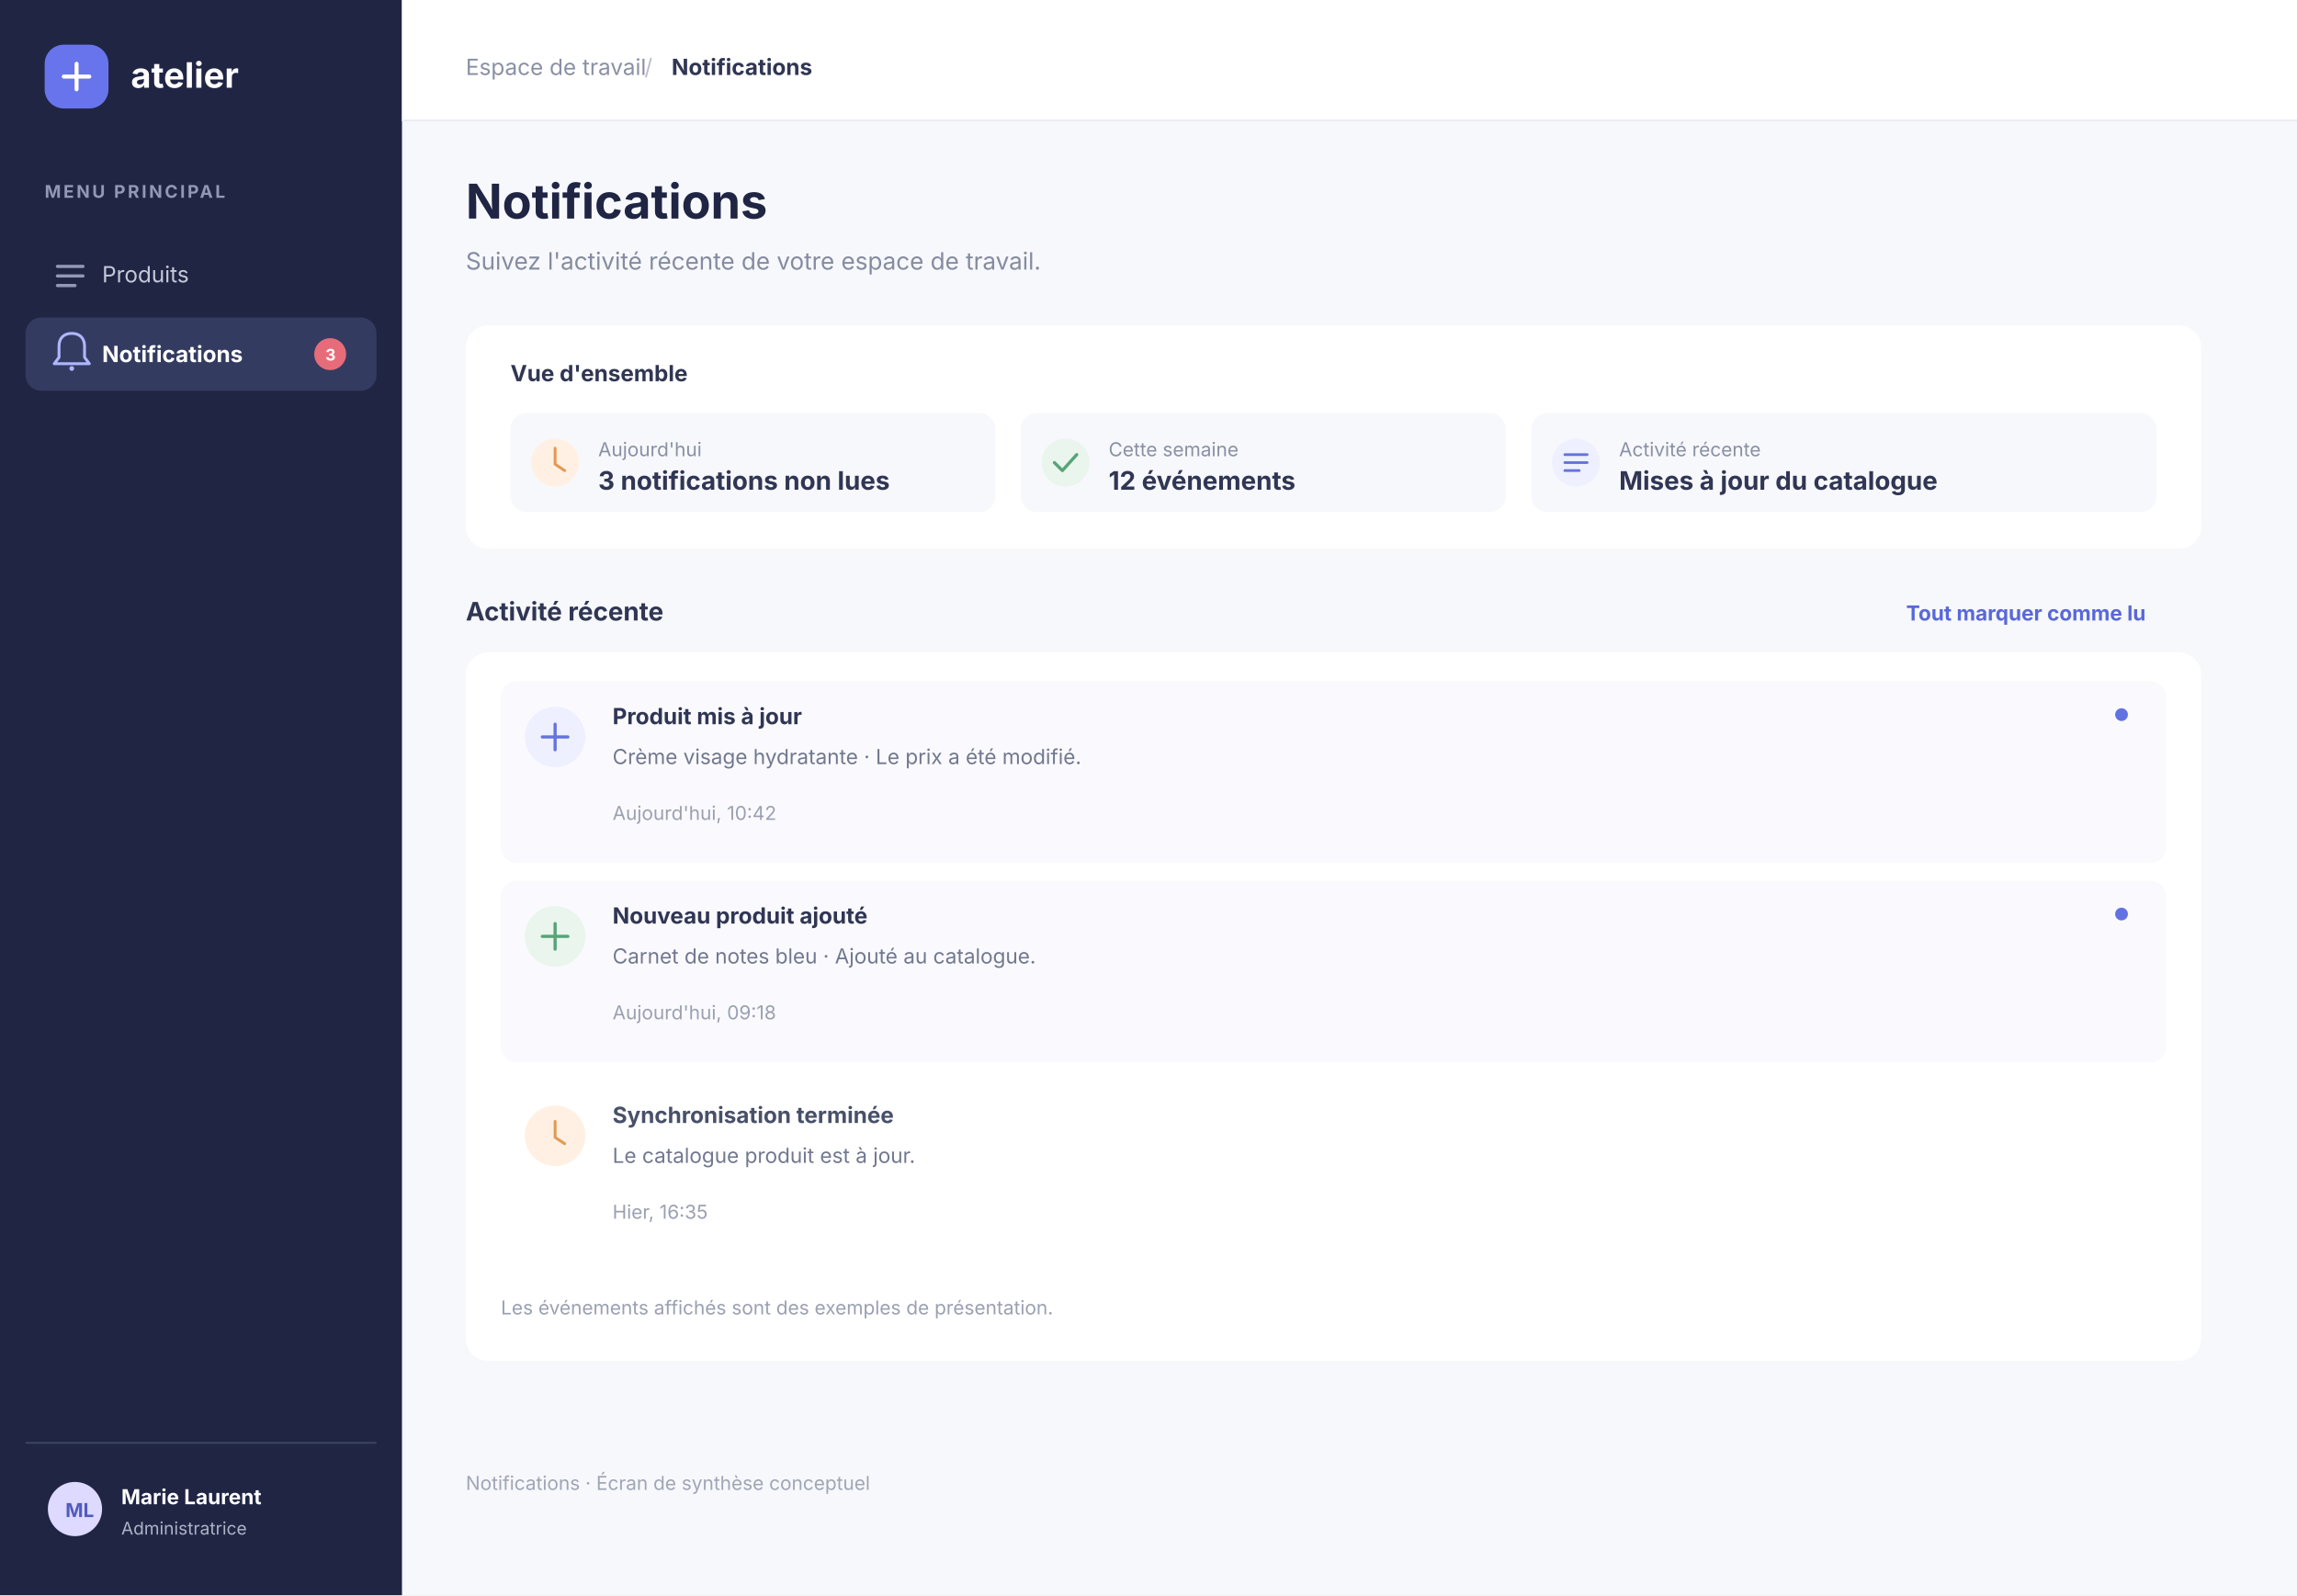
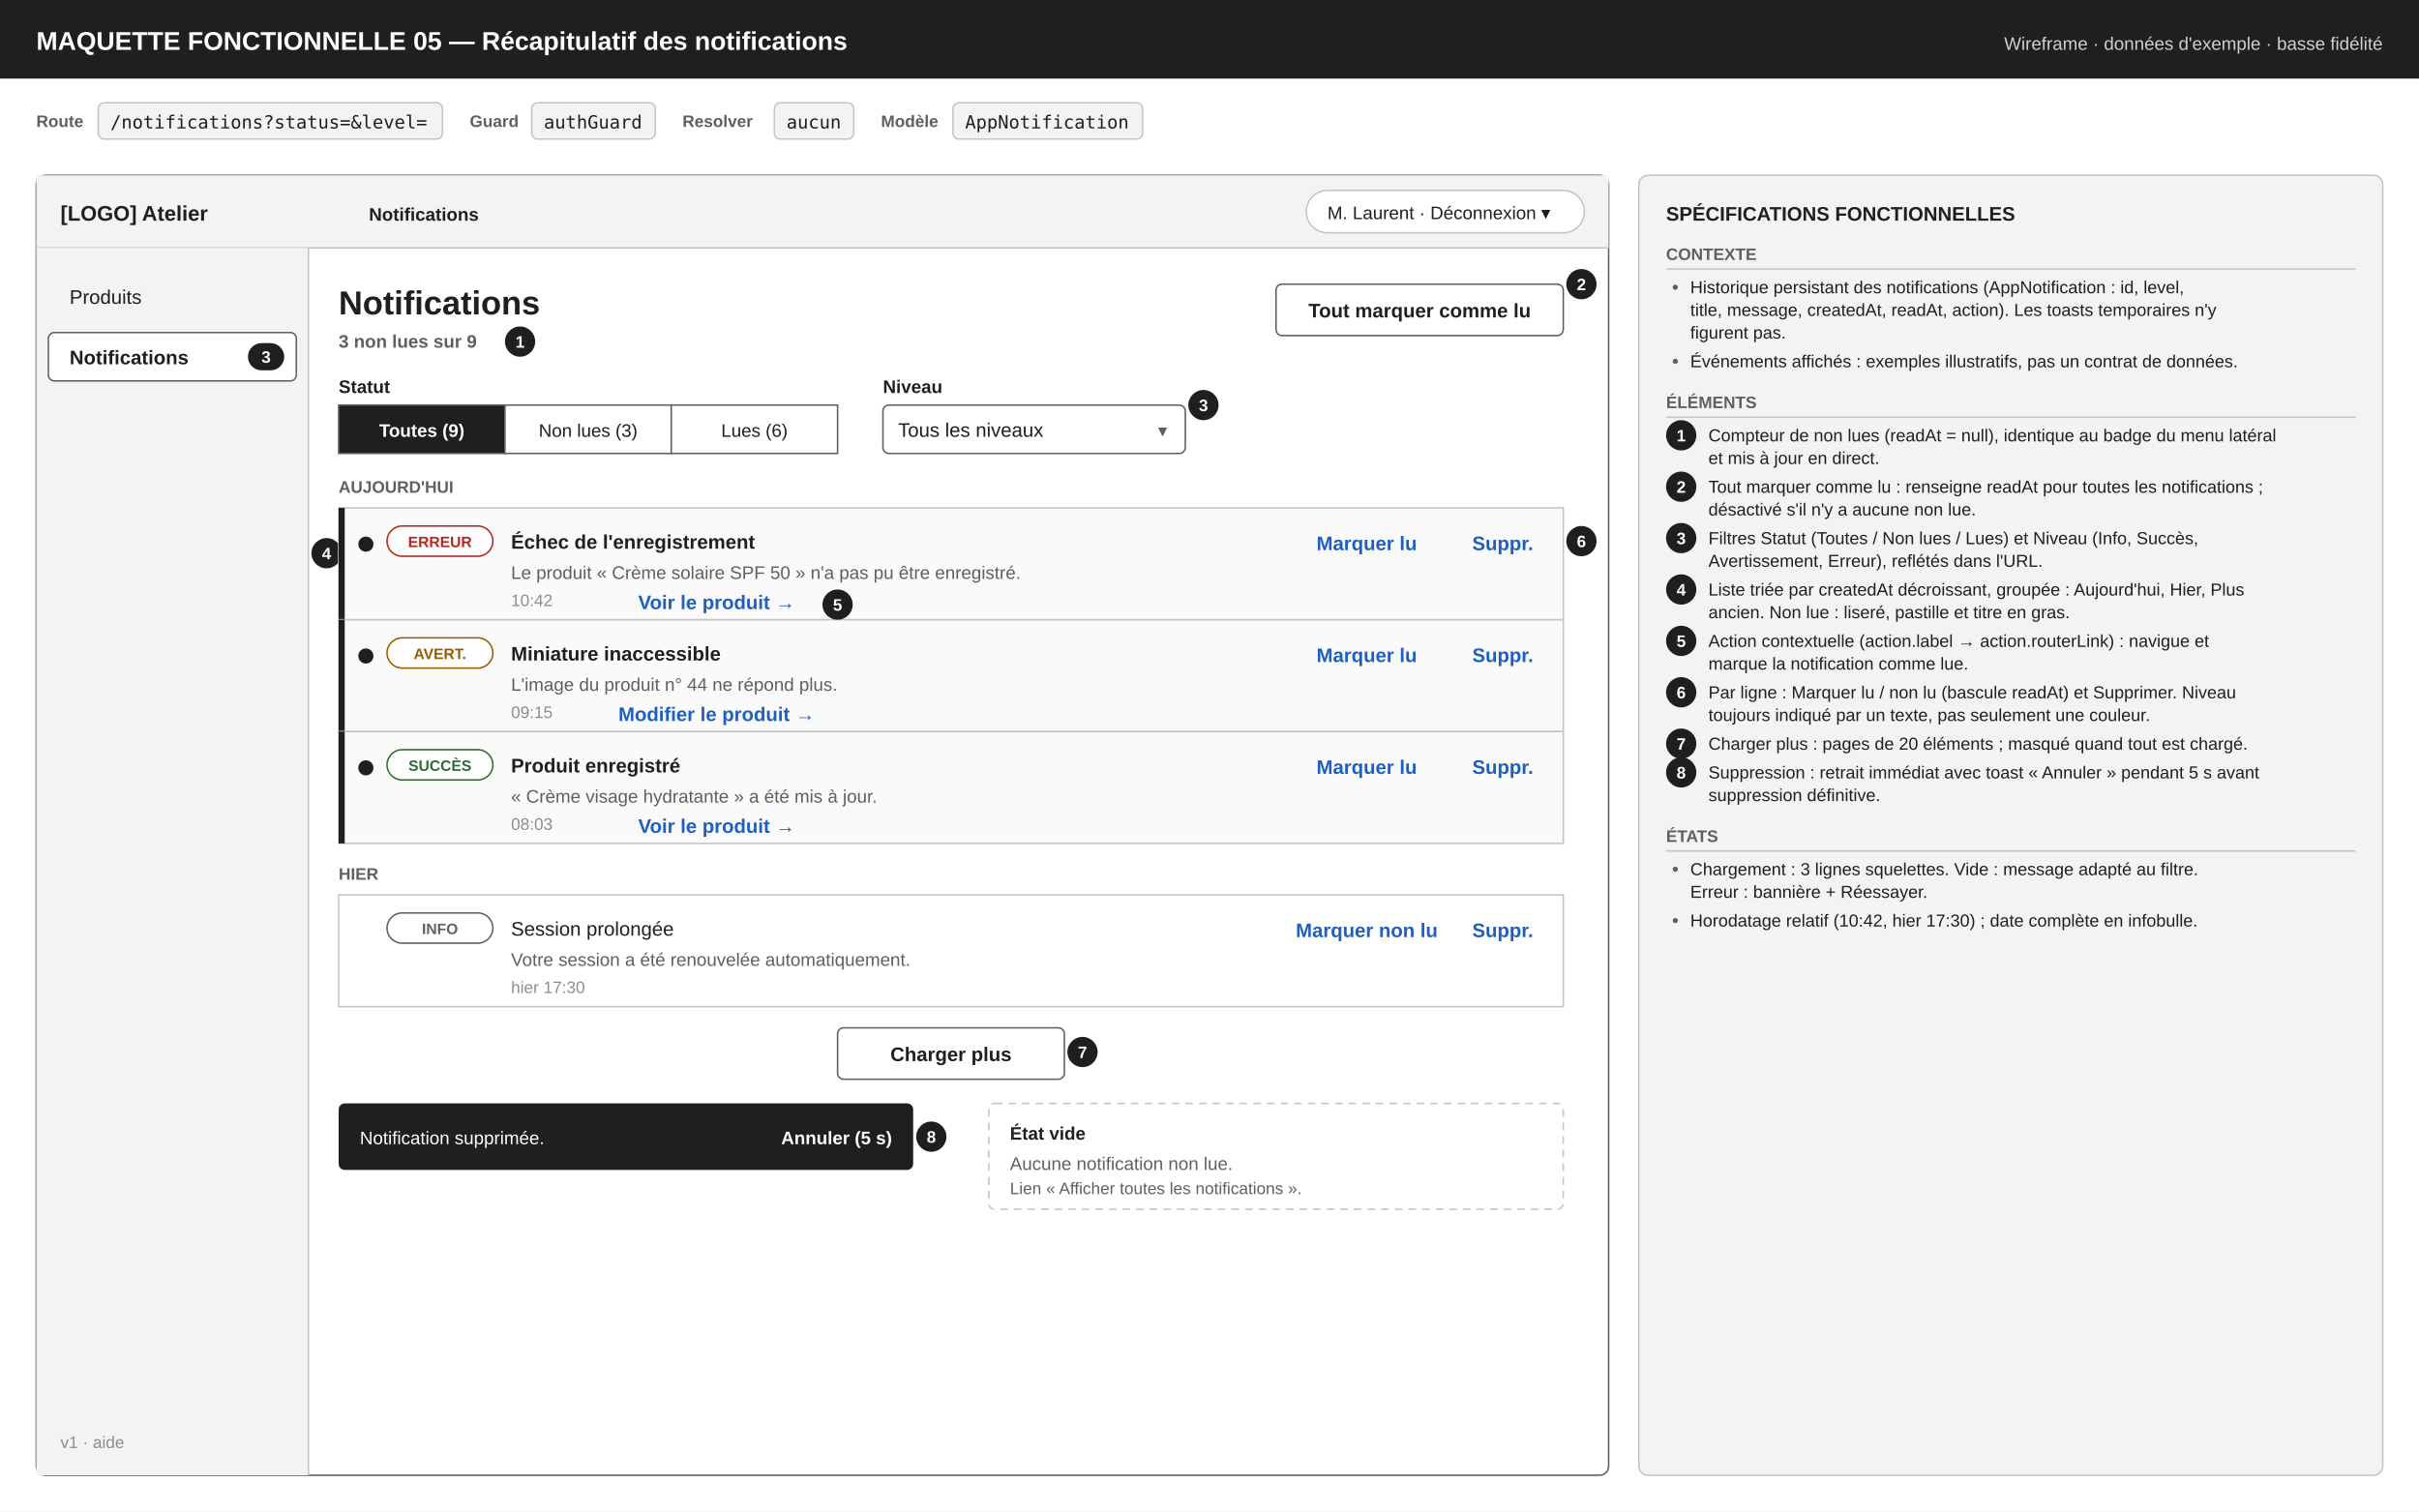
- <svg xmlns="http://www.w3.org/2000/svg" width="1440" height="1000" viewBox="0 0 1440 1000" fill="none">
-   <rect width="1440" height="1000" fill="#F7F8FB" />
-   <rect width="252" height="1000" fill="#202544" />
-   <rect x="28" y="28" width="40" height="40" rx="12" fill="#6874EB" />
-   <path d="M40 48h16M48 40v16" stroke="white" stroke-width="2.5" stroke-linecap="round" />
-   <text x="82" y="55" font-family="Inter,Arial,sans-serif" font-size="22" font-weight="700" fill="white">atelier</text>
-   <text x="28" y="124" font-family="Inter,Arial,sans-serif" font-size="11" font-weight="700" letter-spacing="1.5" fill="#9298B5">MENU PRINCIPAL</text>
-   <path d="M36 167h16M36 173h16M36 179h11" stroke="#9298B5" stroke-width="2" stroke-linecap="round" />
-   <text x="64" y="177" font-family="Inter,Arial,sans-serif" font-size="14" fill="#C5C9D8">Produits</text>
-   <rect x="16" y="199" width="220" height="46" rx="10" fill="#343B61" />
-   <path d="M37 217c0-5 3-8 8-8s8 3 8 8v7l3 4H34l3-4z" stroke="#AEB7FF" stroke-width="1.8" stroke-linejoin="round" />
-   <circle cx="45" cy="231" r="1.5" fill="#AEB7FF" />
-   <text x="64" y="227" font-family="Inter,Arial,sans-serif" font-size="14" font-weight="650" fill="white">Notifications</text>
-   <circle cx="207" cy="222" r="10" fill="#E66C79" />
-   <text x="204" y="226" font-family="Inter,Arial,sans-serif" font-size="10" font-weight="700" fill="white">3</text>
-   <rect x="16" y="904" width="220" height="1" fill="#414766" />
-   <circle cx="47" cy="946" r="17" fill="#DDD9FF" />
-   <text x="41" y="951" font-family="Inter,Arial,sans-serif" font-size="12" font-weight="700" fill="#525BBD">ML</text>
-   <text x="76" y="943" font-family="Inter,Arial,sans-serif" font-size="13" font-weight="650" fill="white">Marie Laurent</text>
-   <text x="76" y="962" font-family="Inter,Arial,sans-serif" font-size="11" fill="#AEB3C6">Administratrice</text>
-   <rect x="252" width="1188" height="76" fill="white" />
-   <path d="M252 75.5h1188" stroke="#E9EBF2" />
-   <text x="292" y="47" font-family="Inter,Arial,sans-serif" font-size="14" fill="#8A90A4">Espace de travail</text>
-   <text x="404" y="47" font-family="Inter,Arial,sans-serif" font-size="14" fill="#BABECD">/</text>
-   <text x="421" y="47" font-family="Inter,Arial,sans-serif" font-size="14" font-weight="650" fill="#303653">Notifications</text>
-   <text x="292" y="137" font-family="Inter,Arial,sans-serif" font-size="30" font-weight="750" fill="#202544">Notifications</text>
-   <text x="292" y="169" font-family="Inter,Arial,sans-serif" font-size="15" fill="#858BA0">Suivez l'activité récente de votre espace de travail.</text>
-   <rect x="292" y="204" width="1088" height="140" rx="14" fill="white" />
-   <text x="320" y="239" font-family="Inter,Arial,sans-serif" font-size="14" font-weight="700" fill="#303653">Vue d'ensemble</text>
-   <rect x="320" y="259" width="304" height="62" rx="10" fill="#F7F8FC" />
-   <circle cx="348" cy="290" r="15" fill="#FFF0E3" />
-   <path d="M348 281v10l6 4" stroke="#E29A55" stroke-width="1.8" stroke-linecap="round" stroke-linejoin="round" />
-   <text x="375" y="286" font-family="Inter,Arial,sans-serif" font-size="12" fill="#8A90A4">Aujourd'hui</text>
-   <text x="375" y="307" font-family="Inter,Arial,sans-serif" font-size="16" font-weight="700" fill="#303653">3 notifications non lues</text>
-   <rect x="640" y="259" width="304" height="62" rx="10" fill="#F7F8FC" />
-   <circle cx="668" cy="290" r="15" fill="#E9F5ED" />
-   <path d="m661 290 5 5 9-10" stroke="#58A477" stroke-width="2" stroke-linecap="round" stroke-linejoin="round" />
-   <text x="695" y="286" font-family="Inter,Arial,sans-serif" font-size="12" fill="#8A90A4">Cette semaine</text>
-   <text x="695" y="307" font-family="Inter,Arial,sans-serif" font-size="16" font-weight="700" fill="#303653">12 événements</text>
-   <rect x="960" y="259" width="392" height="62" rx="10" fill="#F7F8FC" />
-   <circle cx="988" cy="290" r="15" fill="#EEF0FF" />
-   <path d="M981 285h14M981 290h14M981 295h9" stroke="#6574DD" stroke-width="1.7" stroke-linecap="round" />
-   <text x="1015" y="286" font-family="Inter,Arial,sans-serif" font-size="12" fill="#8A90A4">Activité récente</text>
-   <text x="1015" y="307" font-family="Inter,Arial,sans-serif" font-size="16" font-weight="700" fill="#303653">Mises à jour du catalogue</text>
-   <text x="292" y="389" font-family="Inter,Arial,sans-serif" font-size="16" font-weight="700" fill="#303653">Activité récente</text>
-   <text x="1195" y="389" font-family="Inter,Arial,sans-serif" font-size="13" font-weight="650" fill="#5968D8">Tout marquer comme lu</text>
-   <rect x="292" y="409" width="1088" height="444" rx="14" fill="white" />
-   <rect x="314" y="427" width="1044" height="114" rx="10" fill="#FAFAFE" />
-   <circle cx="348" cy="462" r="19" fill="#EEF0FF" />
-   <path d="M340 462h16M348 454v16" stroke="#6574DD" stroke-width="2" stroke-linecap="round" />
-   <circle cx="1330" cy="448" r="4" fill="#6372E2" />
-   <text x="384" y="454" font-family="Inter,Arial,sans-serif" font-size="14" font-weight="700" fill="#303653">Produit mis à jour</text>
-   <text x="384" y="479" font-family="Inter,Arial,sans-serif" font-size="13" fill="#71788F">Crème visage hydratante · Le prix a été modifié.</text>
-   <text x="384" y="514" font-family="Inter,Arial,sans-serif" font-size="12" fill="#9AA0B1">Aujourd'hui, 10:42</text>
-   <rect x="314" y="552" width="1044" height="114" rx="10" fill="#FAFAFE" />
-   <circle cx="348" cy="587" r="19" fill="#E9F5ED" />
-   <path d="M340 587h16M348 579v16" stroke="#58A477" stroke-width="2" stroke-linecap="round" />
-   <circle cx="1330" cy="573" r="4" fill="#6372E2" />
-   <text x="384" y="579" font-family="Inter,Arial,sans-serif" font-size="14" font-weight="700" fill="#303653">Nouveau produit ajouté</text>
-   <text x="384" y="604" font-family="Inter,Arial,sans-serif" font-size="13" fill="#71788F">Carnet de notes bleu · Ajouté au catalogue.</text>
-   <text x="384" y="639" font-family="Inter,Arial,sans-serif" font-size="12" fill="#9AA0B1">Aujourd'hui, 09:18</text>
-   <rect x="314" y="677" width="1044" height="114" rx="10" fill="white" />
-   <circle cx="348" cy="712" r="19" fill="#FFF0E3" />
-   <path d="M348 703v10l6 4" stroke="#E29A55" stroke-width="1.8" stroke-linecap="round" stroke-linejoin="round" />
-   <text x="384" y="704" font-family="Inter,Arial,sans-serif" font-size="14" font-weight="650" fill="#485069">Synchronisation terminée</text>
-   <text x="384" y="729" font-family="Inter,Arial,sans-serif" font-size="13" fill="#71788F">Le catalogue produit est à jour.</text>
-   <text x="384" y="764" font-family="Inter,Arial,sans-serif" font-size="12" fill="#9AA0B1">Hier, 16:35</text>
-   <text x="314" y="824" font-family="Inter,Arial,sans-serif" font-size="12" fill="#9AA0B1">Les événements affichés sont des exemples de présentation.</text>
-   <text x="292" y="934" font-family="Inter,Arial,sans-serif" font-size="12" fill="#A0A5B5">Notifications · Écran de synthèse conceptuel</text>
+ <svg xmlns="http://www.w3.org/2000/svg" width="1600" height="1000" viewBox="0 0 1600 1000" fill="none">
+   <rect x="0" y="0" width="1600" height="1000" rx="0" fill="white" />
+   <rect x="0" y="0" width="1600" height="52" rx="0" fill="#1F1F1F" />
+   <text x="24" y="33" font-family="Arial,Helvetica,sans-serif" font-size="17" font-weight="700" fill="white" text-anchor="start">MAQUETTE FONCTIONNELLE 05 — Récapitulatif des notifications</text>
+   <text x="1576" y="33" font-family="Arial,Helvetica,sans-serif" font-size="12" font-weight="400" fill="#D0D0D0" text-anchor="end">Wireframe · données d'exemple · basse fidélité</text>
+   <text x="24" y="84" font-family="Arial,Helvetica,sans-serif" font-size="11" font-weight="700" fill="#5F5F5F" text-anchor="start">Route</text>
+   <rect x="65.0" y="68" width="227.7" height="24" rx="4" fill="#F3F3F3" stroke="#C4C4C4" stroke-width="1" />
+   <text x="73.0" y="85" font-family="Consolas,Menlo,monospace" font-size="12" fill="#1F1F1F">/notifications?status=&amp;level=</text>
+   <text x="310.7" y="84" font-family="Arial,Helvetica,sans-serif" font-size="11" font-weight="700" fill="#5F5F5F" text-anchor="start">Guard</text>
+   <rect x="351.7" y="68" width="81.7" height="24" rx="4" fill="#F3F3F3" stroke="#C4C4C4" stroke-width="1" />
+   <text x="359.7" y="85" font-family="Consolas,Menlo,monospace" font-size="12" fill="#1F1F1F">authGuard</text>
+   <text x="451.4" y="84" font-family="Arial,Helvetica,sans-serif" font-size="11" font-weight="700" fill="#5F5F5F" text-anchor="start">Resolver</text>
+   <rect x="512.2" y="68" width="52.5" height="24" rx="4" fill="#F3F3F3" stroke="#C4C4C4" stroke-width="1" />
+   <text x="520.2" y="85" font-family="Consolas,Menlo,monospace" font-size="12" fill="#1F1F1F">aucun</text>
+   <text x="582.7" y="84" font-family="Arial,Helvetica,sans-serif" font-size="11" font-weight="700" fill="#5F5F5F" text-anchor="start">Modèle</text>
+   <rect x="630.3" y="68" width="125.5" height="24" rx="4" fill="#F3F3F3" stroke="#C4C4C4" stroke-width="1" />
+   <text x="638.3" y="85" font-family="Consolas,Menlo,monospace" font-size="12" fill="#1F1F1F">AppNotification</text>
+   <rect x="24" y="116" width="1040" height="860" rx="6" fill="white" stroke="#5F5F5F" stroke-width="1" />
+   <rect x="24" y="116" width="1040" height="48" rx="0" fill="#F3F3F3" />
+   <line x1="24" y1="164" x2="1064" y2="164" stroke="#C4C4C4" stroke-width="1" />
+   <text x="40" y="146" font-family="Arial,Helvetica,sans-serif" font-size="14" font-weight="700" fill="#1F1F1F" text-anchor="start">[LOGO] Atelier</text>
+   <text x="244" y="146" font-family="Arial,Helvetica,sans-serif" font-size="12" font-weight="700" fill="#1F1F1F" text-anchor="start">Notifications</text>
+   <rect x="864" y="126" width="184" height="28" rx="14" fill="white" stroke="#C4C4C4" stroke-width="1" />
+   <text x="878" y="145" font-family="Arial,Helvetica,sans-serif" font-size="12" font-weight="400" fill="#1F1F1F" text-anchor="start">M. Laurent · Déconnexion ▾</text>
+   <rect x="24" y="164" width="180" height="812" rx="0" fill="#F3F3F3" />
+   <line x1="204" y1="164" x2="204" y2="976" stroke="#C4C4C4" stroke-width="1" />
+   <text x="46" y="201" font-family="Arial,Helvetica,sans-serif" font-size="13" font-weight="400" fill="#1F1F1F" text-anchor="start">Produits</text>
+   <rect x="32" y="220" width="164" height="32" rx="4" fill="white" stroke="#5F5F5F" stroke-width="1" />
+   <text x="46" y="241" font-family="Arial,Helvetica,sans-serif" font-size="13" font-weight="700" fill="#1F1F1F" text-anchor="start">Notifications</text>
+   <rect x="164" y="227" width="24" height="18" rx="9" fill="#1F1F1F" />
+   <text x="176" y="240" font-family="Arial,Helvetica,sans-serif" font-size="11" font-weight="700" fill="white" text-anchor="middle">3</text>
+   <text x="40" y="958" font-family="Arial,Helvetica,sans-serif" font-size="11" font-weight="400" fill="#8C8C8C" text-anchor="start">v1 · aide</text>
+   <text x="224" y="208" font-family="Arial,Helvetica,sans-serif" font-size="22" font-weight="700" fill="#1F1F1F" text-anchor="start">Notifications</text>
+   <text x="224" y="230" font-family="Arial,Helvetica,sans-serif" font-size="12" font-weight="700" fill="#5F5F5F" text-anchor="start">3 non lues sur 9</text>
+   <circle cx="344" cy="226" r="10" fill="#1F1F1F" />
+   <text x="344" y="230" font-family="Arial,Helvetica,sans-serif" font-size="11" font-weight="700" fill="white" text-anchor="middle">1</text>
+   <rect x="844" y="188" width="190" height="34" rx="4" fill="white" stroke="#5F5F5F" stroke-width="1" />
+   <text x="939.0" y="210.0" font-family="Arial,Helvetica,sans-serif" font-size="13" font-weight="600" fill="#1F1F1F" text-anchor="middle">Tout marquer comme lu</text>
+   <circle cx="1046" cy="188" r="10" fill="#1F1F1F" />
+   <text x="1046" y="192" font-family="Arial,Helvetica,sans-serif" font-size="11" font-weight="700" fill="white" text-anchor="middle">2</text>
+   <text x="224" y="260" font-family="Arial,Helvetica,sans-serif" font-size="12" font-weight="700" fill="#1F1F1F" text-anchor="start">Statut</text>
+   <rect x="224" y="268" width="110" height="32" rx="0" fill="#1F1F1F" stroke="#5F5F5F" stroke-width="1" />
+   <text x="279" y="289" font-family="Arial,Helvetica,sans-serif" font-size="12" font-weight="700" fill="white" text-anchor="middle">Toutes (9)</text>
+   <rect x="334" y="268" width="110" height="32" rx="0" fill="white" stroke="#5F5F5F" stroke-width="1" />
+   <text x="389" y="289" font-family="Arial,Helvetica,sans-serif" font-size="12" font-weight="400" fill="#1F1F1F" text-anchor="middle">Non lues (3)</text>
+   <rect x="444" y="268" width="110" height="32" rx="0" fill="white" stroke="#5F5F5F" stroke-width="1" />
+   <text x="499" y="289" font-family="Arial,Helvetica,sans-serif" font-size="12" font-weight="400" fill="#1F1F1F" text-anchor="middle">Lues (6)</text>
+   <text x="584" y="260" font-family="Arial,Helvetica,sans-serif" font-size="12" font-weight="700" fill="#1F1F1F" text-anchor="start">Niveau</text>
+   <rect x="584" y="268" width="200" height="32" rx="4" fill="white" stroke="#5F5F5F" stroke-width="1" />
+   <text x="594" y="289" font-family="Arial,Helvetica,sans-serif" font-size="13" font-weight="400" fill="#1F1F1F" text-anchor="start">Tous les niveaux</text>
+   <text x="772" y="289" font-family="Arial,Helvetica,sans-serif" font-size="12" font-weight="400" fill="#5F5F5F" text-anchor="end">▾</text>
+   <circle cx="796" cy="268" r="10" fill="#1F1F1F" />
+   <text x="796" y="272" font-family="Arial,Helvetica,sans-serif" font-size="11" font-weight="700" fill="white" text-anchor="middle">3</text>
+   <circle cx="216" cy="366" r="10" fill="#1F1F1F" />
+   <text x="216" y="370" font-family="Arial,Helvetica,sans-serif" font-size="11" font-weight="700" fill="white" text-anchor="middle">4</text>
+   <text x="224" y="326" font-family="Arial,Helvetica,sans-serif" font-size="11" font-weight="700" fill="#5F5F5F" text-anchor="start">AUJOURD'HUI</text>
+   <rect x="224" y="336" width="810" height="74" rx="0" fill="#FAFAFA" stroke="#C4C4C4" stroke-width="1" />
+   <rect x="224" y="336" width="4" height="74" rx="0" fill="#1F1F1F" />
+   <circle cx="242" cy="360" r="5" fill="#1F1F1F" />
+   <rect x="256" y="348" width="70" height="20" rx="10" fill="white" stroke="#B3261E" stroke-width="1" />
+   <text x="291.0" y="362" font-family="Arial,Helvetica,sans-serif" font-size="10" font-weight="700" fill="#B3261E" text-anchor="middle">ERREUR</text>
+   <text x="338" y="363" font-family="Arial,Helvetica,sans-serif" font-size="13" font-weight="700" fill="#1F1F1F" text-anchor="start">Échec de l'enregistrement</text>
+   <text x="338" y="383" font-family="Arial,Helvetica,sans-serif" font-size="12" font-weight="400" fill="#5F5F5F" text-anchor="start">Le produit « Crème solaire SPF 50 » n'a pas pu être enregistré.</text>
+   <text x="338" y="401" font-family="Arial,Helvetica,sans-serif" font-size="11" font-weight="400" fill="#8C8C8C" text-anchor="start">10:42</text>
+   <text x="474.0" y="403.0" font-family="Arial,Helvetica,sans-serif" font-size="13" font-weight="600" fill="#1F5FBF" text-anchor="middle">Voir le produit →</text>
+   <text x="904.0" y="364.0" font-family="Arial,Helvetica,sans-serif" font-size="13" font-weight="600" fill="#1F5FBF" text-anchor="middle">Marquer lu</text>
+   <text x="994.0" y="364.0" font-family="Arial,Helvetica,sans-serif" font-size="13" font-weight="600" fill="#1F5FBF" text-anchor="middle">Suppr.</text>
+   <rect x="224" y="410" width="810" height="74" rx="0" fill="#FAFAFA" stroke="#C4C4C4" stroke-width="1" />
+   <rect x="224" y="410" width="4" height="74" rx="0" fill="#1F1F1F" />
+   <circle cx="242" cy="434" r="5" fill="#1F1F1F" />
+   <rect x="256" y="422" width="70" height="20" rx="10" fill="white" stroke="#9A5B00" stroke-width="1" />
+   <text x="291.0" y="436" font-family="Arial,Helvetica,sans-serif" font-size="10" font-weight="700" fill="#9A5B00" text-anchor="middle">AVERT.</text>
+   <text x="338" y="437" font-family="Arial,Helvetica,sans-serif" font-size="13" font-weight="700" fill="#1F1F1F" text-anchor="start">Miniature inaccessible</text>
+   <text x="338" y="457" font-family="Arial,Helvetica,sans-serif" font-size="12" font-weight="400" fill="#5F5F5F" text-anchor="start">L'image du produit n° 44 ne répond plus.</text>
+   <text x="338" y="475" font-family="Arial,Helvetica,sans-serif" font-size="11" font-weight="400" fill="#8C8C8C" text-anchor="start">09:15</text>
+   <text x="474.0" y="477.0" font-family="Arial,Helvetica,sans-serif" font-size="13" font-weight="600" fill="#1F5FBF" text-anchor="middle">Modifier le produit →</text>
+   <text x="904.0" y="438.0" font-family="Arial,Helvetica,sans-serif" font-size="13" font-weight="600" fill="#1F5FBF" text-anchor="middle">Marquer lu</text>
+   <text x="994.0" y="438.0" font-family="Arial,Helvetica,sans-serif" font-size="13" font-weight="600" fill="#1F5FBF" text-anchor="middle">Suppr.</text>
+   <rect x="224" y="484" width="810" height="74" rx="0" fill="#FAFAFA" stroke="#C4C4C4" stroke-width="1" />
+   <rect x="224" y="484" width="4" height="74" rx="0" fill="#1F1F1F" />
+   <circle cx="242" cy="508" r="5" fill="#1F1F1F" />
+   <rect x="256" y="496" width="70" height="20" rx="10" fill="white" stroke="#2E6B30" stroke-width="1" />
+   <text x="291.0" y="510" font-family="Arial,Helvetica,sans-serif" font-size="10" font-weight="700" fill="#2E6B30" text-anchor="middle">SUCCÈS</text>
+   <text x="338" y="511" font-family="Arial,Helvetica,sans-serif" font-size="13" font-weight="700" fill="#1F1F1F" text-anchor="start">Produit enregistré</text>
+   <text x="338" y="531" font-family="Arial,Helvetica,sans-serif" font-size="12" font-weight="400" fill="#5F5F5F" text-anchor="start">« Crème visage hydratante » a été mis à jour.</text>
+   <text x="338" y="549" font-family="Arial,Helvetica,sans-serif" font-size="11" font-weight="400" fill="#8C8C8C" text-anchor="start">08:03</text>
+   <text x="474.0" y="551.0" font-family="Arial,Helvetica,sans-serif" font-size="13" font-weight="600" fill="#1F5FBF" text-anchor="middle">Voir le produit →</text>
+   <text x="904.0" y="512.0" font-family="Arial,Helvetica,sans-serif" font-size="13" font-weight="600" fill="#1F5FBF" text-anchor="middle">Marquer lu</text>
+   <text x="994.0" y="512.0" font-family="Arial,Helvetica,sans-serif" font-size="13" font-weight="600" fill="#1F5FBF" text-anchor="middle">Suppr.</text>
+   <text x="224" y="582" font-family="Arial,Helvetica,sans-serif" font-size="11" font-weight="700" fill="#5F5F5F" text-anchor="start">HIER</text>
+   <rect x="224" y="592" width="810" height="74" rx="0" fill="white" stroke="#C4C4C4" stroke-width="1" />
+   <rect x="256" y="604" width="70" height="20" rx="10" fill="white" stroke="#5F5F5F" stroke-width="1" />
+   <text x="291.0" y="618" font-family="Arial,Helvetica,sans-serif" font-size="10" font-weight="700" fill="#5F5F5F" text-anchor="middle">INFO</text>
+   <text x="338" y="619" font-family="Arial,Helvetica,sans-serif" font-size="13" font-weight="400" fill="#1F1F1F" text-anchor="start">Session prolongée</text>
+   <text x="338" y="639" font-family="Arial,Helvetica,sans-serif" font-size="12" font-weight="400" fill="#5F5F5F" text-anchor="start">Votre session a été renouvelée automatiquement.</text>
+   <text x="338" y="657" font-family="Arial,Helvetica,sans-serif" font-size="11" font-weight="400" fill="#8C8C8C" text-anchor="start">hier 17:30</text>
+   <text x="904.0" y="620.0" font-family="Arial,Helvetica,sans-serif" font-size="13" font-weight="600" fill="#1F5FBF" text-anchor="middle">Marquer non lu</text>
+   <text x="994.0" y="620.0" font-family="Arial,Helvetica,sans-serif" font-size="13" font-weight="600" fill="#1F5FBF" text-anchor="middle">Suppr.</text>
+   <circle cx="554" cy="400" r="10" fill="#1F1F1F" />
+   <text x="554" y="404" font-family="Arial,Helvetica,sans-serif" font-size="11" font-weight="700" fill="white" text-anchor="middle">5</text>
+   <circle cx="1046" cy="358" r="10" fill="#1F1F1F" />
+   <text x="1046" y="362" font-family="Arial,Helvetica,sans-serif" font-size="11" font-weight="700" fill="white" text-anchor="middle">6</text>
+   <rect x="554" y="680" width="150" height="34" rx="4" fill="white" stroke="#5F5F5F" stroke-width="1" />
+   <text x="629.0" y="702.0" font-family="Arial,Helvetica,sans-serif" font-size="13" font-weight="600" fill="#1F1F1F" text-anchor="middle">Charger plus</text>
+   <circle cx="716" cy="696" r="10" fill="#1F1F1F" />
+   <text x="716" y="700" font-family="Arial,Helvetica,sans-serif" font-size="11" font-weight="700" fill="white" text-anchor="middle">7</text>
+   <rect x="224" y="730" width="380" height="44" rx="4" fill="#1F1F1F" />
+   <text x="238" y="757" font-family="Arial,Helvetica,sans-serif" font-size="12" font-weight="400" fill="white" text-anchor="start">Notification supprimée.</text>
+   <text x="590" y="757" font-family="Arial,Helvetica,sans-serif" font-size="12" font-weight="700" fill="white" text-anchor="end">Annuler (5 s)</text>
+   <circle cx="616" cy="752" r="10" fill="#1F1F1F" />
+   <text x="616" y="756" font-family="Arial,Helvetica,sans-serif" font-size="11" font-weight="700" fill="white" text-anchor="middle">8</text>
+   <rect x="654" y="730" width="380" height="70" rx="4" fill="white" stroke="#C4C4C4" stroke-width="1" stroke-dasharray="5 4" />
+   <text x="668" y="754" font-family="Arial,Helvetica,sans-serif" font-size="12" font-weight="700" fill="#1F1F1F" text-anchor="start">État vide</text>
+   <text x="668" y="774" font-family="Arial,Helvetica,sans-serif" font-size="12" font-weight="400" fill="#5F5F5F" text-anchor="start">Aucune notification non lue.</text>
+   <text x="668" y="790" font-family="Arial,Helvetica,sans-serif" font-size="11" font-weight="400" fill="#5F5F5F" text-anchor="start">Lien « Afficher toutes les notifications ».</text>
+   <rect x="1084" y="116" width="492" height="860" rx="6" fill="#F3F3F3" stroke="#C4C4C4" stroke-width="1" />
+   <text x="1102" y="146" font-family="Arial,Helvetica,sans-serif" font-size="13" font-weight="700" fill="#1F1F1F" text-anchor="start">SPÉCIFICATIONS FONCTIONNELLES</text>
+   <text x="1102" y="172" font-family="Arial,Helvetica,sans-serif" font-size="11" font-weight="700" fill="#5F5F5F" text-anchor="start">CONTEXTE</text>
+   <line x1="1102" y1="178" x2="1558" y2="178" stroke="#C4C4C4" stroke-width="1" />
+   <text x="1106" y="194" font-family="Arial,Helvetica,sans-serif" font-size="12" font-weight="700" fill="#5F5F5F" text-anchor="start">•</text>
+   <text x="1118" y="194" font-family="Arial,Helvetica,sans-serif" font-size="11.5" font-weight="400" fill="#1F1F1F" text-anchor="start">Historique persistant des notifications (AppNotification : id, level,</text>
+   <text x="1118" y="209" font-family="Arial,Helvetica,sans-serif" font-size="11.5" font-weight="400" fill="#1F1F1F" text-anchor="start">title, message, createdAt, readAt, action). Les toasts temporaires n'y</text>
+   <text x="1118" y="224" font-family="Arial,Helvetica,sans-serif" font-size="11.5" font-weight="400" fill="#1F1F1F" text-anchor="start">figurent pas.</text>
+   <text x="1106" y="243" font-family="Arial,Helvetica,sans-serif" font-size="12" font-weight="700" fill="#5F5F5F" text-anchor="start">•</text>
+   <text x="1118" y="243" font-family="Arial,Helvetica,sans-serif" font-size="11.5" font-weight="400" fill="#1F1F1F" text-anchor="start">Événements affichés : exemples illustratifs, pas un contrat de données.</text>
+   <text x="1102" y="270" font-family="Arial,Helvetica,sans-serif" font-size="11" font-weight="700" fill="#5F5F5F" text-anchor="start">ÉLÉMENTS</text>
+   <line x1="1102" y1="276" x2="1558" y2="276" stroke="#C4C4C4" stroke-width="1" />
+   <circle cx="1112" cy="288" r="10" fill="#1F1F1F" />
+   <text x="1112" y="292" font-family="Arial,Helvetica,sans-serif" font-size="11" font-weight="700" fill="white" text-anchor="middle">1</text>
+   <text x="1130" y="292" font-family="Arial,Helvetica,sans-serif" font-size="11.5" font-weight="400" fill="#1F1F1F" text-anchor="start">Compteur de non lues (readAt = null), identique au badge du menu latéral</text>
+   <text x="1130" y="307" font-family="Arial,Helvetica,sans-serif" font-size="11.5" font-weight="400" fill="#1F1F1F" text-anchor="start">et mis à jour en direct.</text>
+   <circle cx="1112" cy="322" r="10" fill="#1F1F1F" />
+   <text x="1112" y="326" font-family="Arial,Helvetica,sans-serif" font-size="11" font-weight="700" fill="white" text-anchor="middle">2</text>
+   <text x="1130" y="326" font-family="Arial,Helvetica,sans-serif" font-size="11.5" font-weight="400" fill="#1F1F1F" text-anchor="start">Tout marquer comme lu : renseigne readAt pour toutes les notifications ;</text>
+   <text x="1130" y="341" font-family="Arial,Helvetica,sans-serif" font-size="11.5" font-weight="400" fill="#1F1F1F" text-anchor="start">désactivé s'il n'y a aucune non lue.</text>
+   <circle cx="1112" cy="356" r="10" fill="#1F1F1F" />
+   <text x="1112" y="360" font-family="Arial,Helvetica,sans-serif" font-size="11" font-weight="700" fill="white" text-anchor="middle">3</text>
+   <text x="1130" y="360" font-family="Arial,Helvetica,sans-serif" font-size="11.5" font-weight="400" fill="#1F1F1F" text-anchor="start">Filtres Statut (Toutes / Non lues / Lues) et Niveau (Info, Succès,</text>
+   <text x="1130" y="375" font-family="Arial,Helvetica,sans-serif" font-size="11.5" font-weight="400" fill="#1F1F1F" text-anchor="start">Avertissement, Erreur), reflétés dans l'URL.</text>
+   <circle cx="1112" cy="390" r="10" fill="#1F1F1F" />
+   <text x="1112" y="394" font-family="Arial,Helvetica,sans-serif" font-size="11" font-weight="700" fill="white" text-anchor="middle">4</text>
+   <text x="1130" y="394" font-family="Arial,Helvetica,sans-serif" font-size="11.5" font-weight="400" fill="#1F1F1F" text-anchor="start">Liste triée par createdAt décroissant, groupée : Aujourd'hui, Hier, Plus</text>
+   <text x="1130" y="409" font-family="Arial,Helvetica,sans-serif" font-size="11.5" font-weight="400" fill="#1F1F1F" text-anchor="start">ancien. Non lue : liseré, pastille et titre en gras.</text>
+   <circle cx="1112" cy="424" r="10" fill="#1F1F1F" />
+   <text x="1112" y="428" font-family="Arial,Helvetica,sans-serif" font-size="11" font-weight="700" fill="white" text-anchor="middle">5</text>
+   <text x="1130" y="428" font-family="Arial,Helvetica,sans-serif" font-size="11.5" font-weight="400" fill="#1F1F1F" text-anchor="start">Action contextuelle (action.label → action.routerLink) : navigue et</text>
+   <text x="1130" y="443" font-family="Arial,Helvetica,sans-serif" font-size="11.5" font-weight="400" fill="#1F1F1F" text-anchor="start">marque la notification comme lue.</text>
+   <circle cx="1112" cy="458" r="10" fill="#1F1F1F" />
+   <text x="1112" y="462" font-family="Arial,Helvetica,sans-serif" font-size="11" font-weight="700" fill="white" text-anchor="middle">6</text>
+   <text x="1130" y="462" font-family="Arial,Helvetica,sans-serif" font-size="11.5" font-weight="400" fill="#1F1F1F" text-anchor="start">Par ligne : Marquer lu / non lu (bascule readAt) et Supprimer. Niveau</text>
+   <text x="1130" y="477" font-family="Arial,Helvetica,sans-serif" font-size="11.5" font-weight="400" fill="#1F1F1F" text-anchor="start">toujours indiqué par un texte, pas seulement une couleur.</text>
+   <circle cx="1112" cy="492" r="10" fill="#1F1F1F" />
+   <text x="1112" y="496" font-family="Arial,Helvetica,sans-serif" font-size="11" font-weight="700" fill="white" text-anchor="middle">7</text>
+   <text x="1130" y="496" font-family="Arial,Helvetica,sans-serif" font-size="11.5" font-weight="400" fill="#1F1F1F" text-anchor="start">Charger plus : pages de 20 éléments ; masqué quand tout est chargé.</text>
+   <circle cx="1112" cy="511" r="10" fill="#1F1F1F" />
+   <text x="1112" y="515" font-family="Arial,Helvetica,sans-serif" font-size="11" font-weight="700" fill="white" text-anchor="middle">8</text>
+   <text x="1130" y="515" font-family="Arial,Helvetica,sans-serif" font-size="11.5" font-weight="400" fill="#1F1F1F" text-anchor="start">Suppression : retrait immédiat avec toast « Annuler » pendant 5 s avant</text>
+   <text x="1130" y="530" font-family="Arial,Helvetica,sans-serif" font-size="11.5" font-weight="400" fill="#1F1F1F" text-anchor="start">suppression définitive.</text>
+   <text x="1102" y="557" font-family="Arial,Helvetica,sans-serif" font-size="11" font-weight="700" fill="#5F5F5F" text-anchor="start">ÉTATS</text>
+   <line x1="1102" y1="563" x2="1558" y2="563" stroke="#C4C4C4" stroke-width="1" />
+   <text x="1106" y="579" font-family="Arial,Helvetica,sans-serif" font-size="12" font-weight="700" fill="#5F5F5F" text-anchor="start">•</text>
+   <text x="1118" y="579" font-family="Arial,Helvetica,sans-serif" font-size="11.5" font-weight="400" fill="#1F1F1F" text-anchor="start">Chargement : 3 lignes squelettes. Vide : message adapté au filtre.</text>
+   <text x="1118" y="594" font-family="Arial,Helvetica,sans-serif" font-size="11.5" font-weight="400" fill="#1F1F1F" text-anchor="start">Erreur : bannière + Réessayer.</text>
+   <text x="1106" y="613" font-family="Arial,Helvetica,sans-serif" font-size="12" font-weight="700" fill="#5F5F5F" text-anchor="start">•</text>
+   <text x="1118" y="613" font-family="Arial,Helvetica,sans-serif" font-size="11.5" font-weight="400" fill="#1F1F1F" text-anchor="start">Horodatage relatif (10:42, hier 17:30) ; date complète en infobulle.</text>
</svg>
